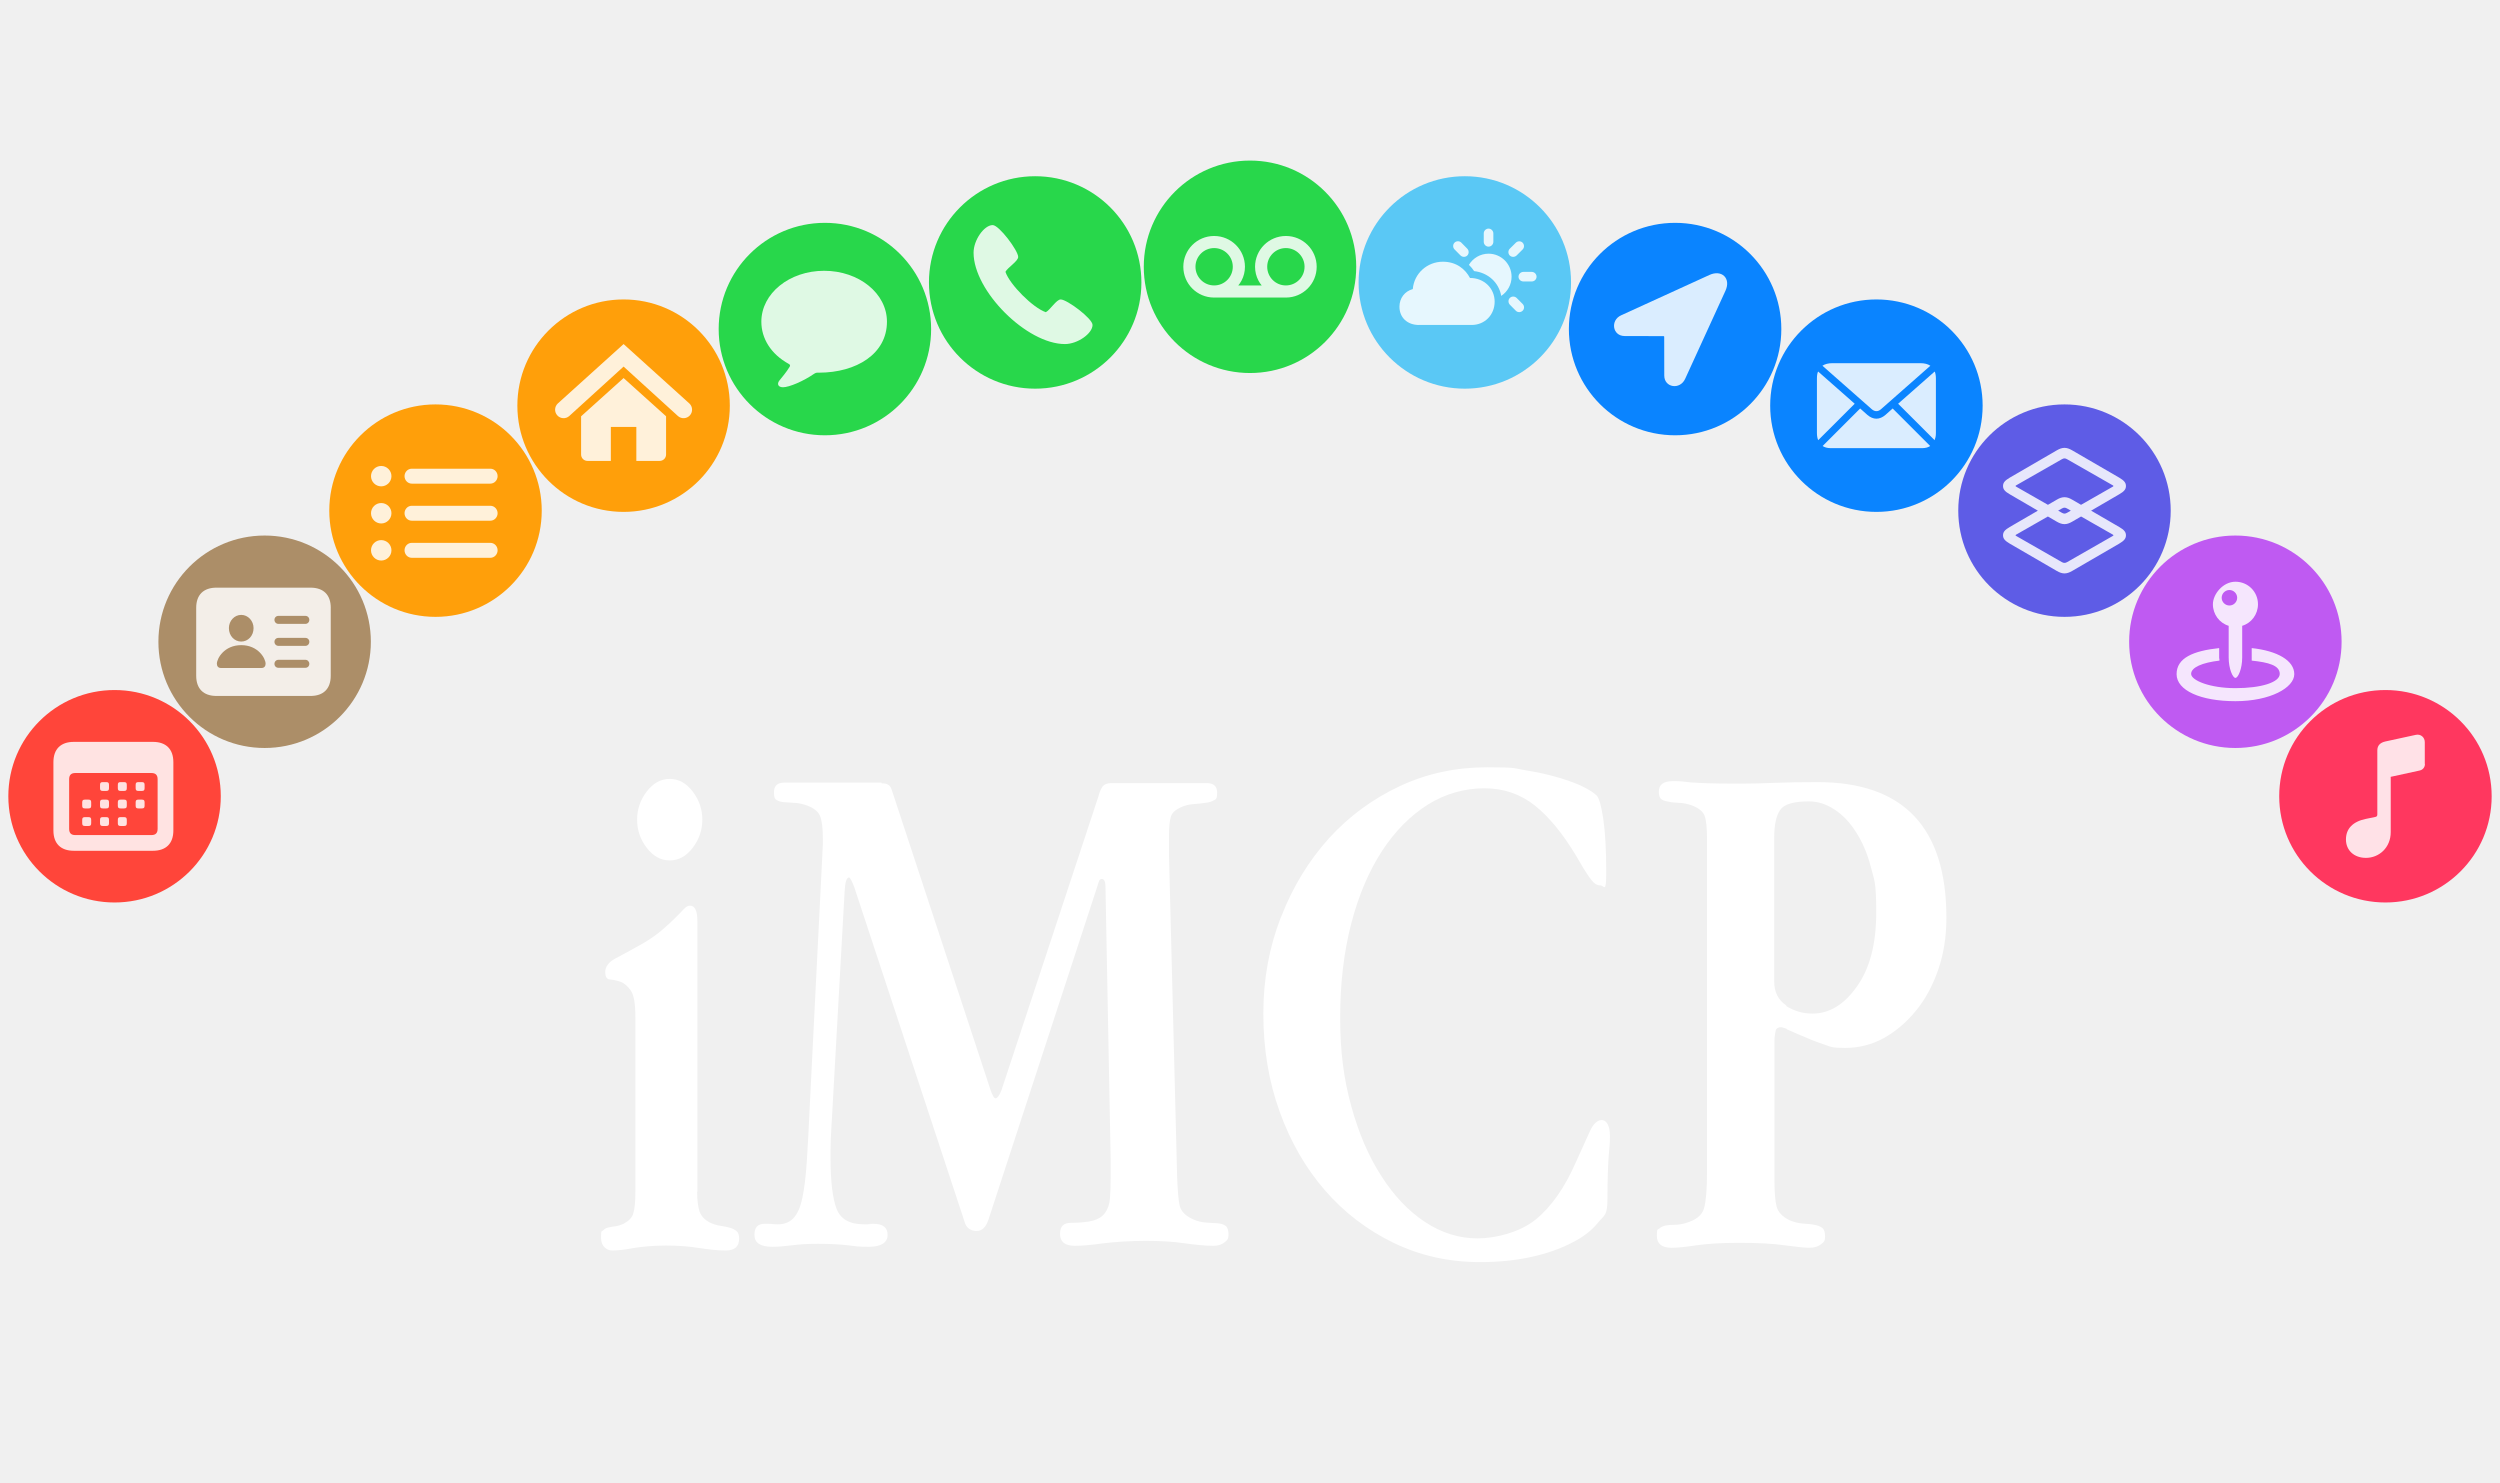
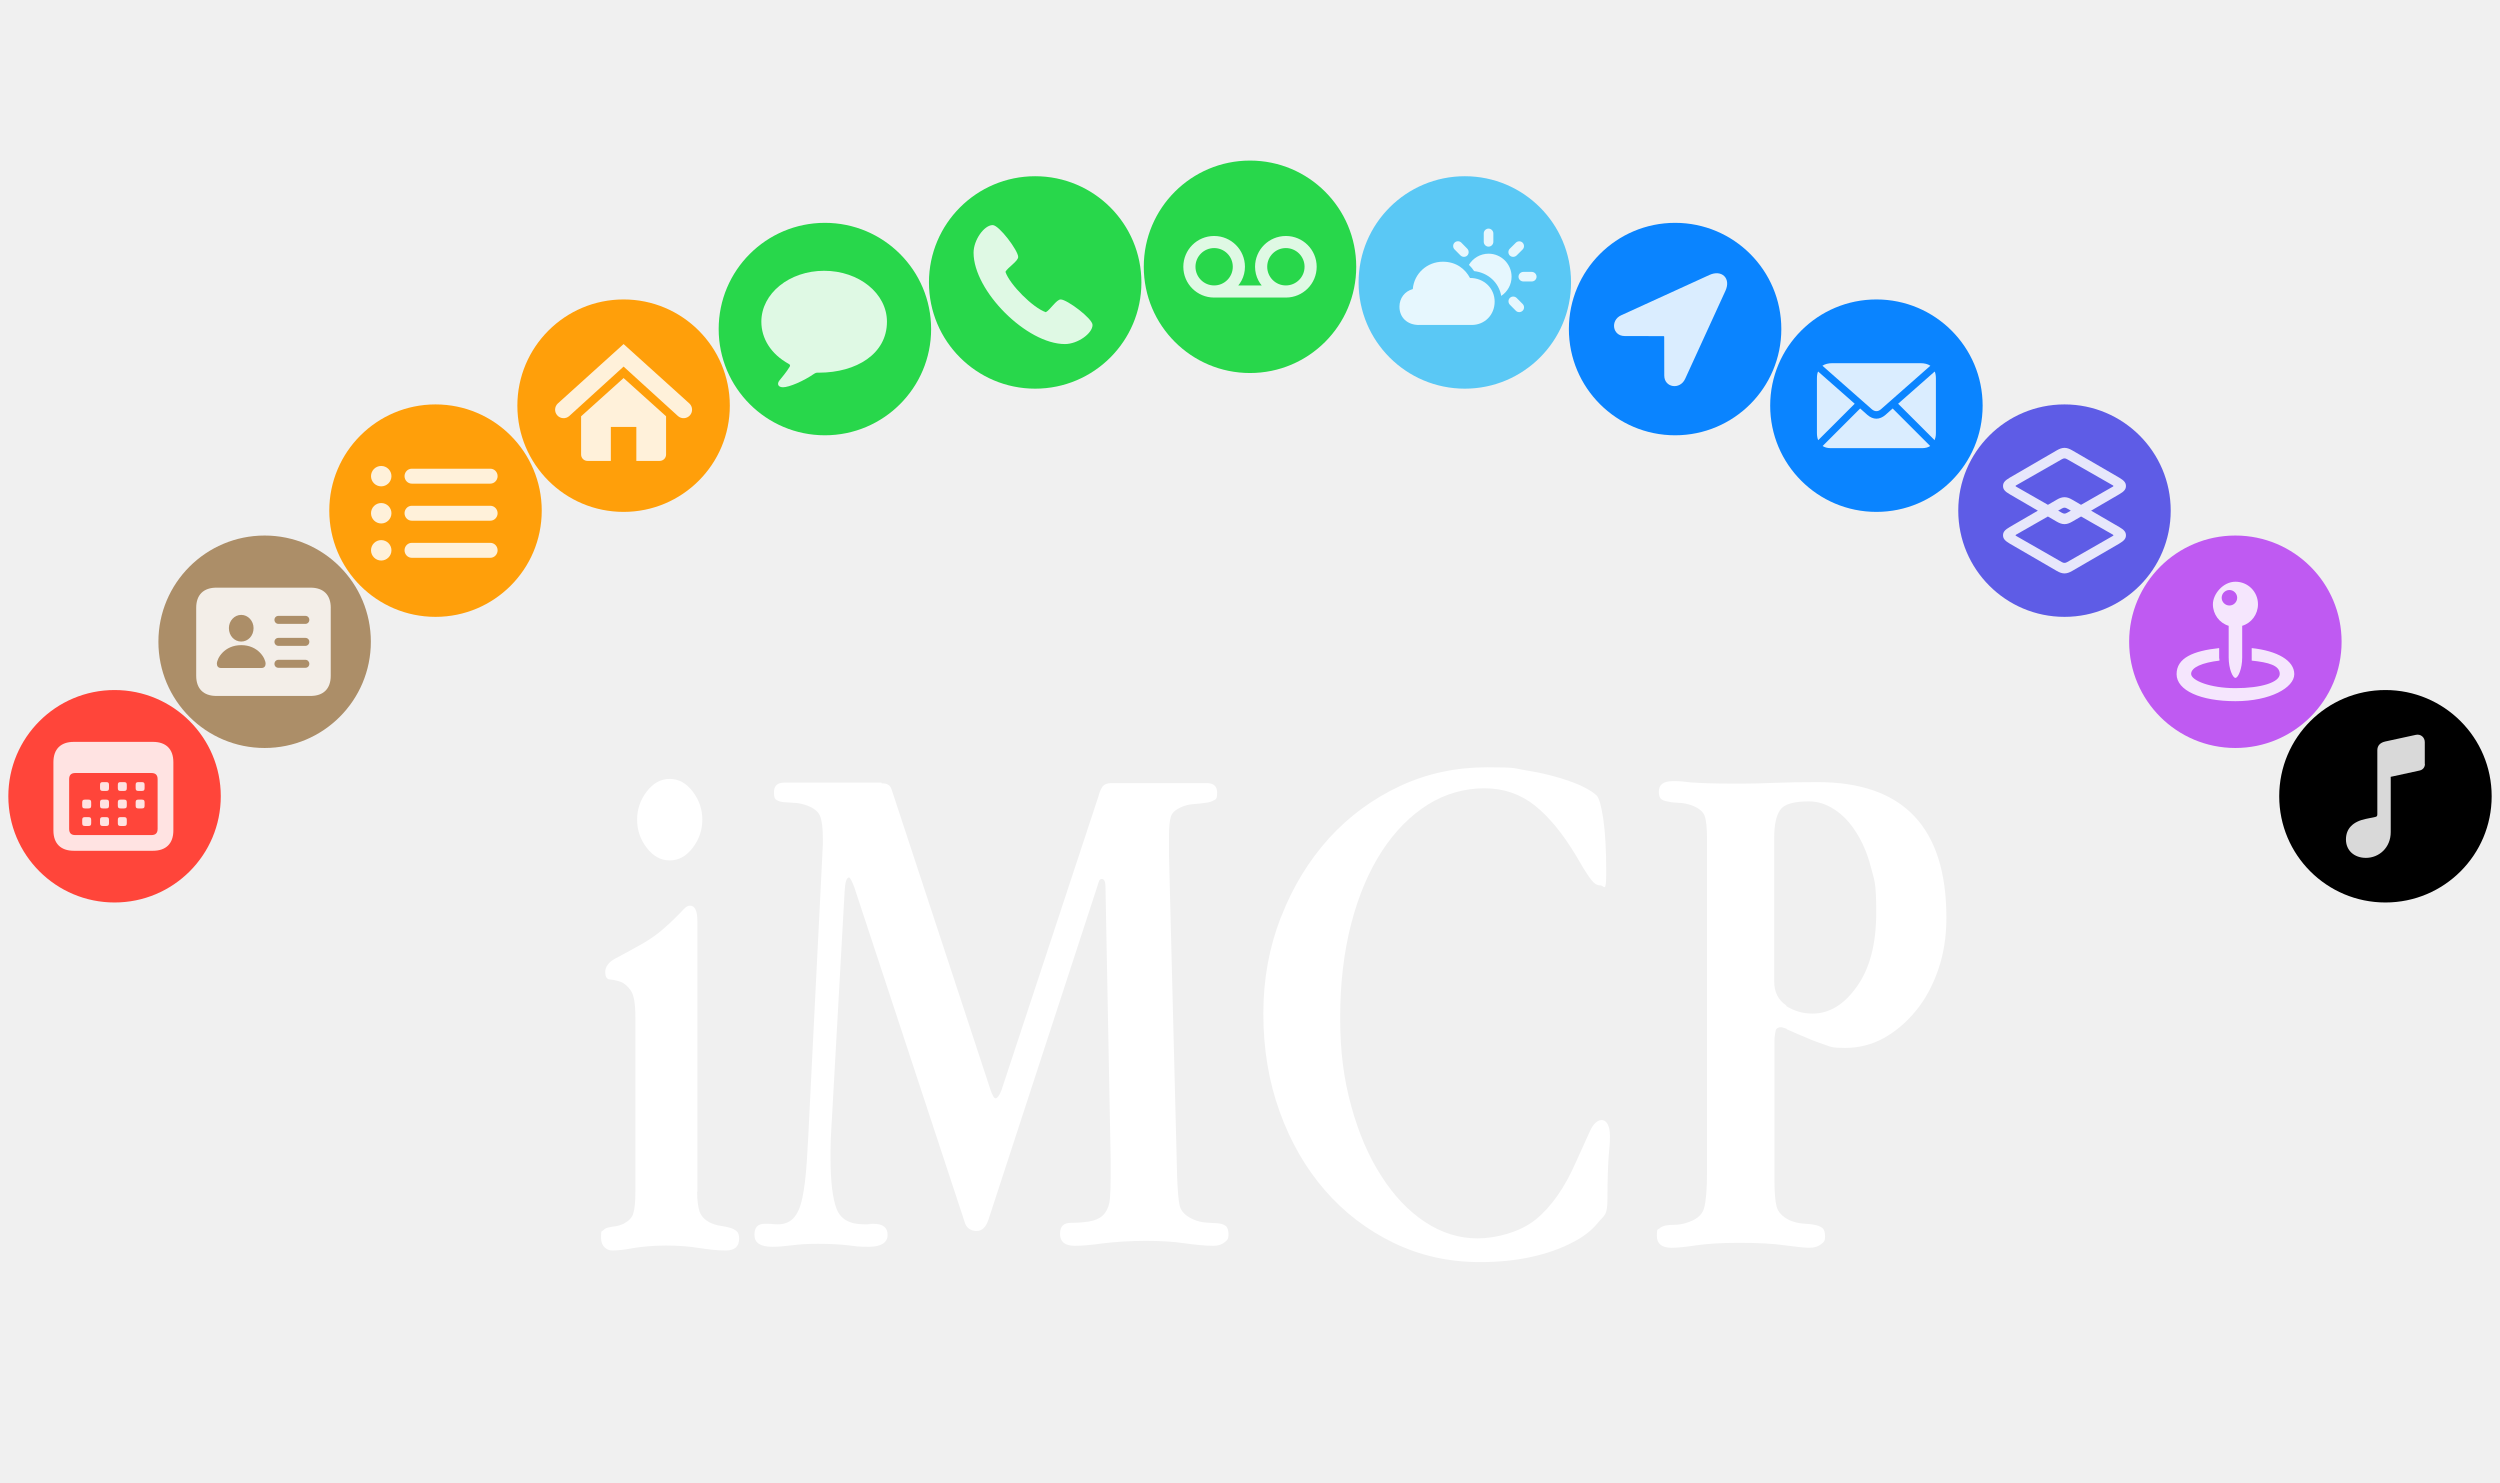
<svg xmlns="http://www.w3.org/2000/svg" viewBox="0 0 1012 600">
  <g fill="#fff">
    <path d="M282.2,482.4c0,3.6.4,6.3,1,8.1.7,1.8,2,3.2,3.8,4.2,1.6.8,3.1,1.3,4.6,1.5s2.8.5,3.9.8,2,.8,2.7,1.4,1,1.6,1,3c0,3.2-1.8,4.8-5.4,4.8s-6.6-.4-10.8-1c-4.2-.7-8.6-1-13.4-1s-9.5.4-13.1,1c-3.6.7-6.5,1-8.7,1s-4.5-1.7-4.5-5.1.2-2.4.8-3,1.2-1,2.1-1.2c.9-.2,1.9-.4,2.9-.5s2.1-.5,3.3-1c2.2-1.2,3.6-2.6,4-4.4.5-1.7.8-4.5.8-8.5v-70.8c0-5.4-.6-9-1.9-10.8s-2.7-3-4.2-3.5-2.9-.8-4.2-.9-1.9-1.1-1.9-3.1,1.4-4,4.1-5.4,6.5-3.5,11.5-6.3c3-1.8,5.5-3.6,7.6-5.4,2.1-1.8,3.8-3.4,5.2-4.8,1.4-1.4,2.5-2.5,3.4-3.5.9-.9,1.7-1.4,2.5-1.4,2,0,3,2.1,3,6.3v109.5ZM280.4,320.4c2.6,3.4,3.9,7.2,3.9,11.4s-1.3,8-3.9,11.4-5.7,5.1-9.3,5.1-6.7-1.7-9.3-5.1c-2.6-3.4-3.9-7.2-3.9-11.4s1.3-8,3.9-11.4,5.7-5.1,9.3-5.1,6.7,1.7,9.3,5.1Z" />
    <path d="M356.9,317.1c1,0,1.9.1,2.5.5.7.3,1.2,1,1.6,2.2l39.9,121.2c.8,2.4,1.5,3.6,2.1,3.6s1.6-1.1,2.4-3.3l39.3-119.1c.4-1.6,1-2.9,1.6-3.8.7-.9,1.9-1.4,3.5-1.4h38.7c2.8,0,4.2,1.3,4.2,3.9s-.5,2.6-1.4,3.1-2,.9-3.5,1c-1.4.2-3,.4-4.6.5-1.7.1-3.5.5-5.2,1.3-2.2,1-3.5,2.2-4,3.7-.5,1.5-.8,4.2-.8,8.2v7.1l3.3,130.5c.2,5.4.5,9.2,1,11.6.5,2.4,2.4,4.3,5.5,5.7,1.8.8,3.6,1.2,5.4,1.3s3.4.2,4.6.3c1.3.1,2.4.5,3.1,1,.8.6,1.2,1.8,1.2,3.6s-.5,2.2-1.6,3.1-2.6,1.4-4.6,1.4c-3.2,0-7-.4-11.5-1-4.5-.7-9.8-1-15.8-1s-12.4.4-17.2,1c-4.9.7-8.8,1-11.5,1-4,0-6-1.6-6-4.8s1.5-4.5,4.5-4.5,6.8-.3,8.9-.9c2.1-.6,3.7-1.6,4.8-3.1,1.1-1.5,1.8-3.4,2-5.8s.3-5.4.3-8.9v-6.9l-2.1-110.3c0-2.2-.5-3.3-1.5-3.3s-1.2,1-1.8,3l-44.1,135c-1,3-2.6,4.5-4.8,4.5s-4.2-1.2-4.8-3.6l-44.7-135.6c-1-2.6-1.7-3.9-2.1-3.9-1,0-1.6,1.9-1.8,5.7l-5.1,91.2c-.2,3.4-.4,6.5-.5,9.2-.1,2.8-.1,5.3-.1,7.5,0,9.3.8,16.1,2.4,20.4,1.6,4.3,5.3,6.4,11.1,6.4s1.2,0,1.8-.1c.6-.1,1.3-.1,2.1-.1,3.8,0,5.7,1.5,5.7,4.5s-2.5,4.8-7.5,4.8-5-.2-8.5-.6-7.5-.6-12.1-.6-7.5.2-10.6.6-5.8.6-8,.6c-4.8,0-7.2-1.6-7.2-4.8s1.4-4.5,4.2-4.5,2.2,0,3.1.1,1.6.1,2.2.1c2.6,0,4.7-.8,6.3-2.5,1.6-1.7,2.8-4.4,3.6-8.2.8-3.8,1.4-8.7,1.8-14.8s.8-13.5,1.2-22.5l5.1-101.9c0-.4,0-1.1.1-2.1s.1-2.3.1-3.9c0-4.6-.4-7.7-1.2-9.5-.8-1.8-2.6-3.2-5.4-4.2-1.8-.6-3.5-1-5.1-1-1.6-.1-3-.2-4.2-.3-1.2-.1-2.1-.4-2.9-.9s-1-1.5-1-3.1c0-2.6,1.4-3.9,4.2-3.9h39.3Z" />
    <path d="M518.7,370.9c4.7-12.1,11.2-22.6,19.3-31.6,8.2-9,17.8-16,28.7-21.1s22.7-7.6,35.2-7.6,10.6.4,15.6,1.2,9.5,1.8,13.5,3,7.3,2.4,9.9,3.7c2.6,1.3,4.4,2.5,5.4,3.5s1.9,4.1,2.7,9.5c.8,5.3,1.2,12.5,1.2,21.5s-.8,5.4-2.4,5.4-2.8-1-4.3-3.1-3.3-5-5.5-8.9c-5.4-9-11-15.8-16.8-20.4s-12.6-6.9-20.4-6.9-15.8,2.2-22.8,6.6c-7,4.4-13.2,10.6-18.5,18.7s-9.5,17.9-12.5,29.4-4.5,24.2-4.5,38.2,1.5,24.9,4.5,35.8,7,20.3,12.2,28.3c5.1,8,11,14.2,17.7,18.6s13.8,6.6,21.2,6.6,17.2-2.5,23.5-7.6,11.8-12.9,16.3-23.2c2.4-5.4,4.3-9.6,5.7-12.6s3-4.5,4.8-4.5,3.3,2.1,3.3,6.3-.2,4-.5,8.2-.5,10-.5,17.2-1.2,6.6-3.8,9.8-6,5.9-10.7,8.2c-4.6,2.4-10,4.3-16.3,5.7-6.3,1.4-13.2,2.1-20.8,2.1-12.6,0-24.2-2.6-35-7.8-10.7-5.2-20-12.3-27.8-21.3s-13.9-19.6-18.3-31.8c-4.4-12.2-6.6-25.4-6.6-39.6s2.4-27,7.1-39.1h0Z" />
    <path d="M723.1,416.4c-1.2-.4-1.9-.6-2.1-.6-1.2,0-2,.5-2.2,1.4s-.5,2.4-.5,4.4v55.9c0,5.2.3,8.9.9,11,.6,2.2,2.3,4,5.1,5.4,1.8.8,3.6,1.2,5.4,1.4,1.8.1,3.3.2,4.7.5,1.3.2,2.3.6,3.2,1.2.8.6,1.2,1.8,1.2,3.6s-.5,2.2-1.7,3.1c-1.1.9-2.7,1.4-4.7,1.4s-5.3-.4-10-1c-4.7-.7-10.8-1-18.5-1s-12.8.4-17.2,1c-4.5.7-7.8,1-10,1-4,0-6-1.6-6-4.8s.3-2.4,1-3,1.5-1,2.5-1.2,2.2-.3,3.6-.3,2.8-.2,4.2-.6c4.4-1.2,7-3.2,7.8-6.1.8-2.9,1.2-7.7,1.2-14.5v-135.1c0-4.4-.3-7.5-1-9.3-.7-1.8-2.5-3.2-5.2-4.2-1.8-.6-3.5-1-5.2-1-1.7-.1-3.2-.2-4.3-.5-1.2-.2-2.2-.5-2.8-1-.7-.5-1-1.5-1-3.1,0-2.8,1.9-4.2,5.7-4.2s3.2.1,7,.5c3.9.3,9.5.5,16.7.5h4.8c3.4,0,7.6-.1,12.6-.3,5-.2,10.8-.3,17.4-.3,34.8,0,52.2,18.3,52.2,54.9c0,7.8-1.1,14.6-3.3,21s-5.2,12-9,16.6c-3.8,4.7-8.2,8.4-13,11.1-4.9,2.7-10.2,4-15.8,4s-5.7-.5-8.7-1.5-6.3-2.3-9.9-3.9l-4.8-2.1h0ZM723,407.2c3.3,2.1,6.8,3.1,10.7,3.1,6.8,0,12.8-3.6,18-11,5.2-7.3,7.8-17.2,7.8-29.9s-.8-13-2.2-18.5-3.5-10.2-6-14.1-5.4-7-8.7-9.1c-3.3-2.2-6.8-3.3-10.3-3.3-6.2,0-10.1,1.1-11.7,3.5-1.6,2.3-2.4,6-2.4,11.2v58.2c0,4.4,1.7,7.6,5,9.8Z" />
  </g>
  <svg version="1.1" viewBox="0 0 100 100" x="3.373" y="279.327" width="86" height="86">
    <circle fill="#ff453a" cx="50" cy="50" r="50" />
    <g fill="#fff" fill-opacity="0.85">
      <path d="M30.83,75.66h37.23c6.18,0,9.62-3.42,9.62-9.56v-32.15c0-6.14-3.44-9.55-9.62-9.55H30.83c-6.17,0-9.61,3.4-9.61,9.55v32.15c0,6.15,3.44,9.56,9.61,9.56ZM31.52,68.27c-1.92,0-2.9-.9-2.9-2.94v-23.34c0-2.03.99-2.93,2.9-2.93h35.83c1.91,0,2.92.89,2.92,2.93v23.34c0,2.05-1.01,2.94-2.92,2.94H31.52ZM44.49,47.49h1.55c1,0,1.34-.31,1.34-1.3v-1.55c0-.99-.34-1.3-1.34-1.3h-1.55c-.99,0-1.33.31-1.33,1.3v1.55c0,.99.34,1.3,1.33,1.3ZM52.86,47.49h1.57c.99,0,1.33-.31,1.33-1.3v-1.55c0-.99-.34-1.3-1.33-1.3h-1.57c-.98,0-1.32.31-1.32,1.3v1.55c0,.99.34,1.3,1.32,1.3ZM61.25,47.49h1.57c.98,0,1.32-.31,1.32-1.3v-1.55c0-.99-.35-1.3-1.32-1.3h-1.57c-.98,0-1.32.31-1.32,1.3v1.55c0,.99.35,1.3,1.32,1.3ZM36.11,55.73h1.57c.98,0,1.32-.31,1.32-1.28v-1.57c0-.99-.35-1.3-1.32-1.3h-1.57c-.98,0-1.34.31-1.34,1.3v1.57c0,.98.36,1.28,1.34,1.28ZM44.49,55.73h1.55c1,0,1.34-.31,1.34-1.28v-1.57c0-.99-.34-1.3-1.34-1.3h-1.55c-.99,0-1.33.31-1.33,1.3v1.57c0,.98.34,1.28,1.33,1.28ZM52.86,55.73h1.57c.99,0,1.33-.31,1.33-1.28v-1.57c0-.99-.34-1.3-1.33-1.3h-1.57c-.98,0-1.32.31-1.32,1.3v1.57c0,.98.34,1.28,1.32,1.28ZM61.25,55.73h1.57c.98,0,1.32-.31,1.32-1.28v-1.57c0-.99-.35-1.3-1.32-1.3h-1.57c-.98,0-1.32.31-1.32,1.3v1.57c0,.98.35,1.28,1.32,1.28ZM36.11,63.99h1.57c.98,0,1.32-.32,1.32-1.3v-1.57c0-.99-.35-1.3-1.32-1.3h-1.57c-.98,0-1.34.31-1.34,1.3v1.57c0,.98.36,1.3,1.34,1.3ZM44.49,63.99h1.55c1,0,1.34-.32,1.34-1.3v-1.57c0-.99-.34-1.3-1.34-1.3h-1.55c-.99,0-1.33.31-1.33,1.3v1.57c0,.98.34,1.3,1.33,1.3ZM52.86,63.99h1.57c.99,0,1.33-.32,1.33-1.3v-1.57c0-.99-.34-1.3-1.33-1.3h-1.57c-.98,0-1.32.31-1.32,1.3v1.57c0,.98.34,1.3,1.32,1.3Z" />
    </g>
  </svg>
  <svg version="1.1" viewBox="0 0 100 100" x="64.122" y="216.785" width="86" height="86">
    <circle fill="#ac8e68" cx="50" cy="50" r="50" />
    <g fill="#fff" fill-opacity="0.85">
      <path class="st1" d="M81.12,34.03v31.97c0,6.1-3.41,9.51-9.57,9.51H27.35c-6.14,0-9.56-3.4-9.56-9.51v-31.97c0-6.11,3.42-9.5,9.56-9.5h44.21c6.16,0,9.57,3.39,9.57,9.5ZM27.52,60.35c0,1.1.64,1.99,1.84,1.99h19.25c1.22,0,1.85-.89,1.85-1.99,0-2.48-3.49-8.76-11.47-8.76s-11.47,6.27-11.47,8.76ZM56.53,58.49c-1.11,0-1.91.84-1.91,1.91s.8,1.86,1.91,1.86h12.64c1.07,0,1.87-.8,1.87-1.86s-.8-1.91-1.87-1.91h-12.64ZM56.53,48.17c-1.11,0-1.91.82-1.91,1.86s.8,1.91,1.91,1.91h12.64c1.07,0,1.87-.84,1.87-1.91s-.8-1.86-1.87-1.86h-12.64ZM33.18,43.58c0,3.62,2.61,6.33,5.8,6.33,3.21,0,5.81-2.71,5.81-6.33,0-3.41-2.6-6.23-5.81-6.23s-5.8,2.82-5.8,6.23ZM56.53,37.81c-1.11,0-1.91.82-1.91,1.87s.8,1.91,1.91,1.91h12.64c1.07,0,1.87-.84,1.87-1.91s-.8-1.87-1.87-1.87h-12.64Z" />
    </g>
  </svg>
  <svg version="1.1" viewBox="0 0 100 100" x="133.295" y="163.707" width="86" height="86">
    <circle fill="#ff9f0a" cx="50" cy="50" r="50" />
    <g fill="#fff" fill-opacity=".85">
      <path d="M38.83,72.2h36.98c1.91,0,3.42-1.64,3.42-3.53s-1.48-3.51-3.42-3.51h-36.98c-1.92,0-3.41,1.62-3.41,3.51s1.51,3.53,3.41,3.53Z" />
      <path d="M24.44,73.49c2.65,0,4.82-2.17,4.82-4.82s-2.17-4.8-4.82-4.8-4.8,2.15-4.8,4.8,2.17,4.82,4.8,4.82Z" />
      <path d="M38.83,54.74h36.98c1.91,0,3.42-1.64,3.42-3.51s-1.48-3.52-3.42-3.52h-36.98c-1.92,0-3.41,1.62-3.41,3.52s1.51,3.51,3.41,3.51Z" />
      <path d="M24.44,56.04c2.65,0,4.82-2.17,4.82-4.82s-2.17-4.8-4.82-4.8-4.8,2.15-4.8,4.8,2.17,4.82,4.8,4.82Z" />
      <path d="M38.83,37.29h36.98c1.91,0,3.42-1.64,3.42-3.52s-1.48-3.51-3.42-3.51h-36.98c-1.92,0-3.41,1.62-3.41,3.51s1.51,3.52,3.41,3.52Z" />
      <path d="M24.44,38.57c2.65,0,4.82-2.15,4.82-4.8s-2.17-4.8-4.82-4.8-4.8,2.15-4.8,4.8,2.17,4.8,4.8,4.8Z" />
    </g>
  </svg>
  <svg viewBox="0 0 100 100" x="209.429" y="121.215" width="86" height="86">
    <circle fill="#ff9f0a" cx="50" cy="50" r="50" />
    <g fill="#fff" opacity=".85">
      <path d="M50,21 81,49a4,4 0 0 1-5.4,5.9L50,31.6 24.4,54.9A4,4 0 0 1 19,49Z" />
      <path fill-rule="evenodd" d="M50,37 70,55V73a3,3 0 0 1-3,3H33a3,3 0 0 1-3-3V55ZM44,60h12v16H44Z" />
    </g>
  </svg>
  <svg viewBox="0 0 100 100" x="290.918" y="90.206" width="86" height="86">
    <circle fill="#28d74b" cx="50" cy="50" r="50" />
    <g fill="#fff" fill-opacity="0.85">
      <path d="M30.19,77.4c3.04,0,9.82-2.94,14.79-6.39.59-.4,1.01-.5,1.53-.5.3.01.53.02.7.02,17.63-.04,32-8.83,32-23.99,0-13.3-13.15-23.97-29.56-23.97s-29.56,10.67-29.56,23.97c0,7.9,4.52,15.26,12.9,19.86.63.34.75.71.46,1.29-1.56,2.6-3.8,5.19-4.83,6.48-1.36,1.68-.56,3.21,1.57,3.21Z" />
    </g>
  </svg>
  <svg viewBox="0 0 100 100" x="376.041" y="71.335" width="86" height="86">
    <circle fill="#28d74b" cx="50" cy="50" r="50" />
    <g fill="#fff" fill-opacity="0.85">
      <path d="M30,23c-4,0-9,7-9,13,0,18,25,43,43,43,6,0,13-5,13-9,0-3-12-12-15-12-2,0-5,5-7,6-6-2-17-13-19-19,1-2,6-5,6-7,0-3-9-15-12-15Z" />
    </g>
  </svg>
  <svg viewBox="0 0 100 100" x="463.000" y="65.000" width="86" height="86">
    <circle fill="#28d74b" cx="50" cy="50" r="50" />
    <g fill="#fff" stroke="#fff" stroke-width="22" stroke-linejoin="round" opacity="0.85">
      <path transform="translate(20.000 36.882) scale(0.12596)" d="M1.06581e-14 104.043C1.06581e-14 161.656 46.572 208.086 104.043 208.086L372.297 208.086C429.839 208.086 476.341 161.585 476.341 104.043C476.341 46.431 429.768 0 372.297 0C314.685 0 268.048 46.502 268.048 104.043C268.048 137.03 284.031 166.78 309.472 184.8L166.868 184.8C192.309 166.78 208.292 137.03 208.292 104.043C208.292 46.431 161.72 0 104.043 0C46.502 0 1.06581e-14 46.502 1.06581e-14 104.043ZM23.421 103.908C23.421 59.335 59.605 23.151 104.178 23.151C148.752 23.151 184.865 59.335 184.865 103.908C184.865 148.617 148.752 184.8 104.178 184.8C59.605 184.8 23.421 148.617 23.421 103.908ZM291.476 103.908C291.476 59.335 327.589 23.151 372.162 23.151C416.736 23.151 453.055 59.335 453.055 103.908C453.055 148.617 416.736 184.8 372.162 184.8C327.589 184.8 291.476 148.617 291.476 103.908Z" />
    </g>
  </svg>
  <svg version="1.1" viewBox="0 0 100 100" x="549.959" y="71.335" width="86" height="86">
    <circle fill="#5ac8f5" cx="50" cy="50" r="50" />
    <g fill="#fff" fill-opacity=".85">
      <path d="M74.42,57.32l2.79,2.8c.88.88.9,2.32.02,3.18-.87.87-2.36.91-3.21.02l-2.8-2.82c-.87-.91-.9-2.34-.02-3.21.87-.87,2.32-.86,3.21.02ZM72.01,47.29c0,3.77-1.94,7.1-4.87,9.04-1.12-6.3-6.15-10.91-12.76-11.67-.7-1.05-1.51-2.04-2.45-2.94,1.89-3.15,5.34-5.26,9.26-5.26,5.95,0,10.82,4.87,10.82,10.84ZM83.77,47.3c0,1.24-1.03,2.24-2.27,2.24h-3.94c-1.23,0-2.29-.99-2.29-2.24s1.06-2.27,2.29-2.27h3.94c1.24,0,2.27,1.03,2.27,2.27ZM77.2,31.29c.87.87.88,2.34-.01,3.21l-2.8,2.79c-.88.87-2.35.89-3.23.03-.87-.87-.87-2.35.03-3.22l2.81-2.79c.89-.89,2.33-.89,3.21-.03ZM48.37,31.28l2.78,2.82c.86.89.88,2.34.02,3.21-.87.87-2.32.86-3.22-.04l-2.78-2.81c-.86-.86-.89-2.31-.02-3.19.87-.87,2.37-.88,3.22,0ZM63.43,26.92v3.95c0,1.24-1.03,2.28-2.27,2.28s-2.25-1.05-2.25-2.28v-3.95c0-1.24,1.03-2.27,2.25-2.27s2.27,1.04,2.27,2.27Z" />
      <path d="M28.42,70.01h24.81c6.15,0,10.81-4.74,10.81-10.97s-4.91-11.15-11.61-11.15c-2.24-4.2-6.41-7.65-12.77-7.65-7.41,0-13.54,5.56-14.15,12.88-3.78,1.03-6.28,4.25-6.28,8.31,0,5.07,3.69,8.59,9.19,8.59Z" />
    </g>
  </svg>
  <svg version="1.1" viewBox="0 0 100 100" x="635.082" y="90.206" width="86" height="86">
    <circle fill="#0a84ff" cx="50" cy="50" r="50" />
    <g fill="#fff" fill-opacity="0.85">
      <path d="M26.24,53.28l18.31.05c.23,0,.32.09.32.31l.03,18.25c0,5.68,7.4,6.9,9.84,1.51l18.98-41.47c2.65-5.85-1.77-10.03-7.54-7.41l-41.58,19c-5.21,2.36-4.09,9.75,1.64,9.76Z" />
    </g>
  </svg>
  <svg viewBox="0 0 100 100" x="716.571" y="121.215" width="86" height="86">
    <circle fill="#0a84ff" cx="50" cy="50" r="50" />
    <g fill="#fff" fill-opacity="0.85">
      <path d="M49.99 52.58Q48.85 52.58 47.76 51.62L24.58 31.2Q26.43 30 29.29 30H70.71Q73.57 30 75.4 31.2L52.22 51.62Q51.15 52.58 49.99 52.58ZM22.6 66.25Q22.32 65.6 22.16 64.76Q22 63.92 22 62.81V37.19Q22 35.98 22.17 35.12Q22.35 34.27 22.56 33.92L39.78 49.09ZM28.59 70Q27.31 70 26.33 69.73Q25.34 69.45 24.69 68.98L42.35 51.32L45.74 54.34Q46.76 55.22 47.83 55.67Q48.9 56.13 49.99 56.13Q51.08 56.13 52.16 55.67Q53.24 55.22 54.26 54.34L57.65 51.32L75.31 68.98Q74.66 69.45 73.67 69.73Q72.69 70 71.41 70ZM77.4 66.25 60.22 49.09 77.44 33.92Q77.63 34.27 77.81 35.12Q78 35.98 78 37.19V62.81Q78 63.92 77.83 64.76Q77.65 65.6 77.4 66.25Z" />
    </g>
  </svg>
  <svg viewBox="0 0 100 100" x="792.705" y="163.707" width="86" height="86">
    <circle fill="#5e5ce6" cx="50" cy="50" r="50" />
    <g fill="#fff" fill-opacity="0.85" transform="translate(50 50) scale(0.58) translate(-62.33895 34.1361)">
      <path d="M62.334 16.811C64.314 16.811 66.211 16.168 68.574 14.81L106.744-7.354C110.703-9.686 112.217-11.448 112.217-14.144C112.217-16.778 110.703-18.593 106.744-20.873L68.574-43.047C66.211-44.446 64.314-45.038 62.334-45.038C60.364-45.038 58.467-44.446 56.104-43.047L17.935-20.873C13.975-18.593 12.461-16.778 12.461-14.144C12.461-11.448 13.975-9.686 17.935-7.354L56.104 14.81C58.467 16.168 60.364 16.811 62.334 16.811ZM62.334 8.274C61.628 8.274 61.006 8.087 60.187 7.621L23.031-13.653C22.78-13.758 22.655-13.873 22.655-14.144C22.655-14.353 22.78-14.468 23.031-14.625L60.187-35.847C61.006-36.314 61.628-36.552 62.334-36.552C63.039-36.552 63.672-36.314 64.491-35.847L101.648-14.625C101.898-14.468 102.023-14.353 102.023-14.144C102.023-13.873 101.898-13.758 101.648-13.653L64.491 7.621C63.672 8.087 63.039 8.274 62.334 8.274ZM62.334-23.183C64.314-23.183 66.211-23.816 68.574-25.174L106.744-47.399C110.703-49.68 112.217-51.442 112.217-54.128C112.217-56.824 110.703-58.576 106.744-60.919L68.574-83.082C66.211-84.44 64.314-85.083 62.334-85.083C60.364-85.083 58.467-84.44 56.104-83.082L17.935-60.919C13.975-58.576 12.461-56.824 12.461-54.128C12.461-51.442 13.975-49.68 17.935-47.399L56.104-25.174C58.467-23.816 60.364-23.183 62.334-23.183ZM62.334-31.72C61.628-31.72 61.006-31.959 60.187-32.425L23.031-53.648C22.78-53.752 22.655-53.919 22.655-54.128C22.655-54.389 22.78-54.514 23.031-54.619L60.187-75.841C61.006-76.308 61.628-76.546 62.334-76.546C63.039-76.546 63.672-76.308 64.491-75.841L101.648-54.619C101.898-54.514 102.023-54.389 102.023-54.128C102.023-53.919 101.898-53.752 101.648-53.648L64.491-32.425C63.672-31.959 63.039-31.72 62.334-31.72Z" />
    </g>
  </svg>
  <svg version="1.1" viewBox="0 0 100 100" x="861.878" y="216.785" width="86" height="86">
    <circle fill="#bf5af2" cx="50" cy="50" r="50" />
    <g fill="#fff" fill-opacity="0.85">
      <path d="M42.49,57.93v.94c-8.01.94-13.32,3.18-13.32,6.25s8.84,6.72,20.86,6.72,20.86-2.71,20.86-6.72-5.3-5.42-13.2-6.25v-5.89c12.14,1.3,20.04,5.89,20.04,12.26s-11.31,12.73-27.7,12.73-27.7-5.07-27.7-12.73,7.9-10.96,20.04-12.26v4.95h.12Z" />
      <path d="M60.64,32.35c0,4.71-3.06,8.84-7.43,10.14v14.97c0,5.19-1.89,9.55-3.18,9.55s-3.18-4.36-3.18-9.55v-14.97c-4.36-1.3-7.43-5.42-7.43-10.14s4.71-10.61,10.61-10.61,10.61,4.71,10.61,10.61ZM43.55,29.29c0,2,1.65,3.65,3.65,3.65s3.65-1.65,3.65-3.65-1.65-3.65-3.65-3.65-3.65,1.65-3.65,3.65h0Z" />
    </g>
  </svg>
  <svg viewBox="0 0 100 100" x="922.627" y="279.327" width="86" height="86">
-     <circle fill="#ff375f" cx="50" cy="50" r="50" />
+     <circle fill="#000" cx="50" cy="50" r="50" />
    <g fill="#fff" fill-opacity="0.85">
      <path d="M68.52 34.73V24.53C68.52 22.21 66.56 20.6 64.31 21.09L49.96 24.21C47.51 24.74 46.18 26.17 46.18 28.35V58.45C46.21 59.22 45.93 59.57 45.33 59.71L40.81 60.65C34.6 61.92 31.41 65.28 31.41 70.34C31.41 75.49 35.27 79 40.81 79C46.98 79 52.49 74.23 52.49 66.86V41.54C52.49 40.7 52.24 40.91 53.05 40.73L66.07 37.89C67.61 37.57 68.59 36.35 68.59 34.8Z" />
    </g>
  </svg>
</svg>
